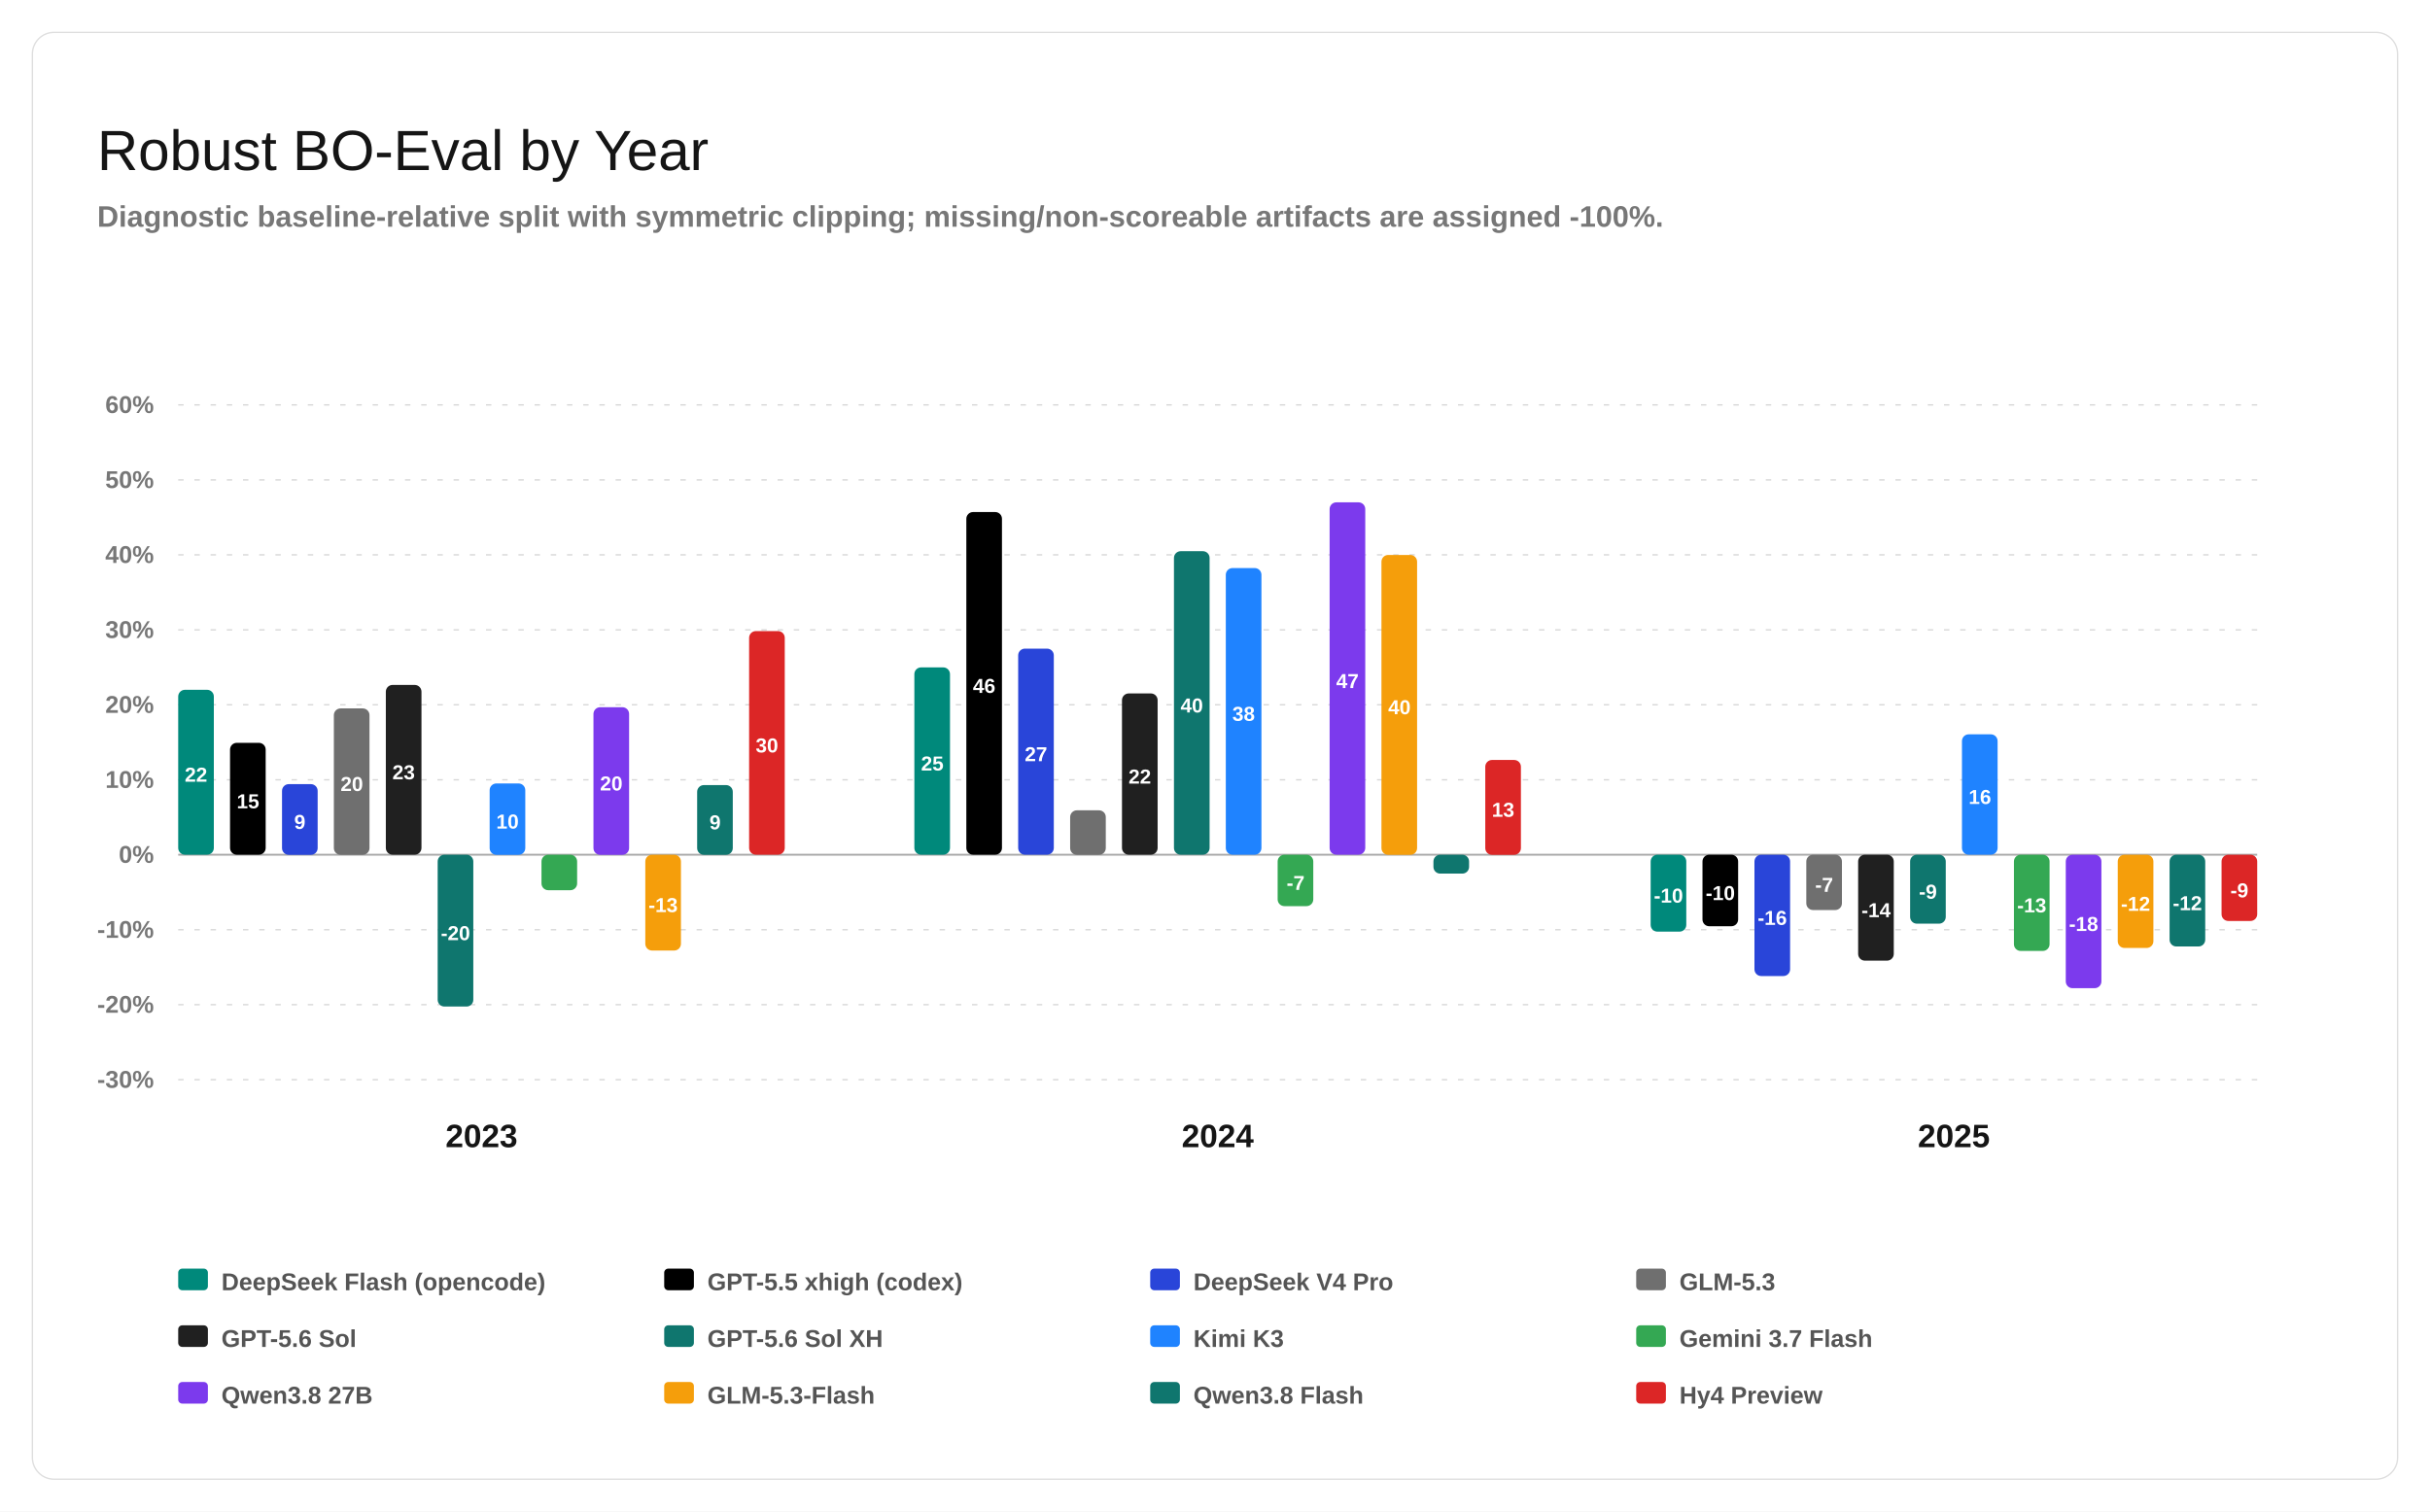
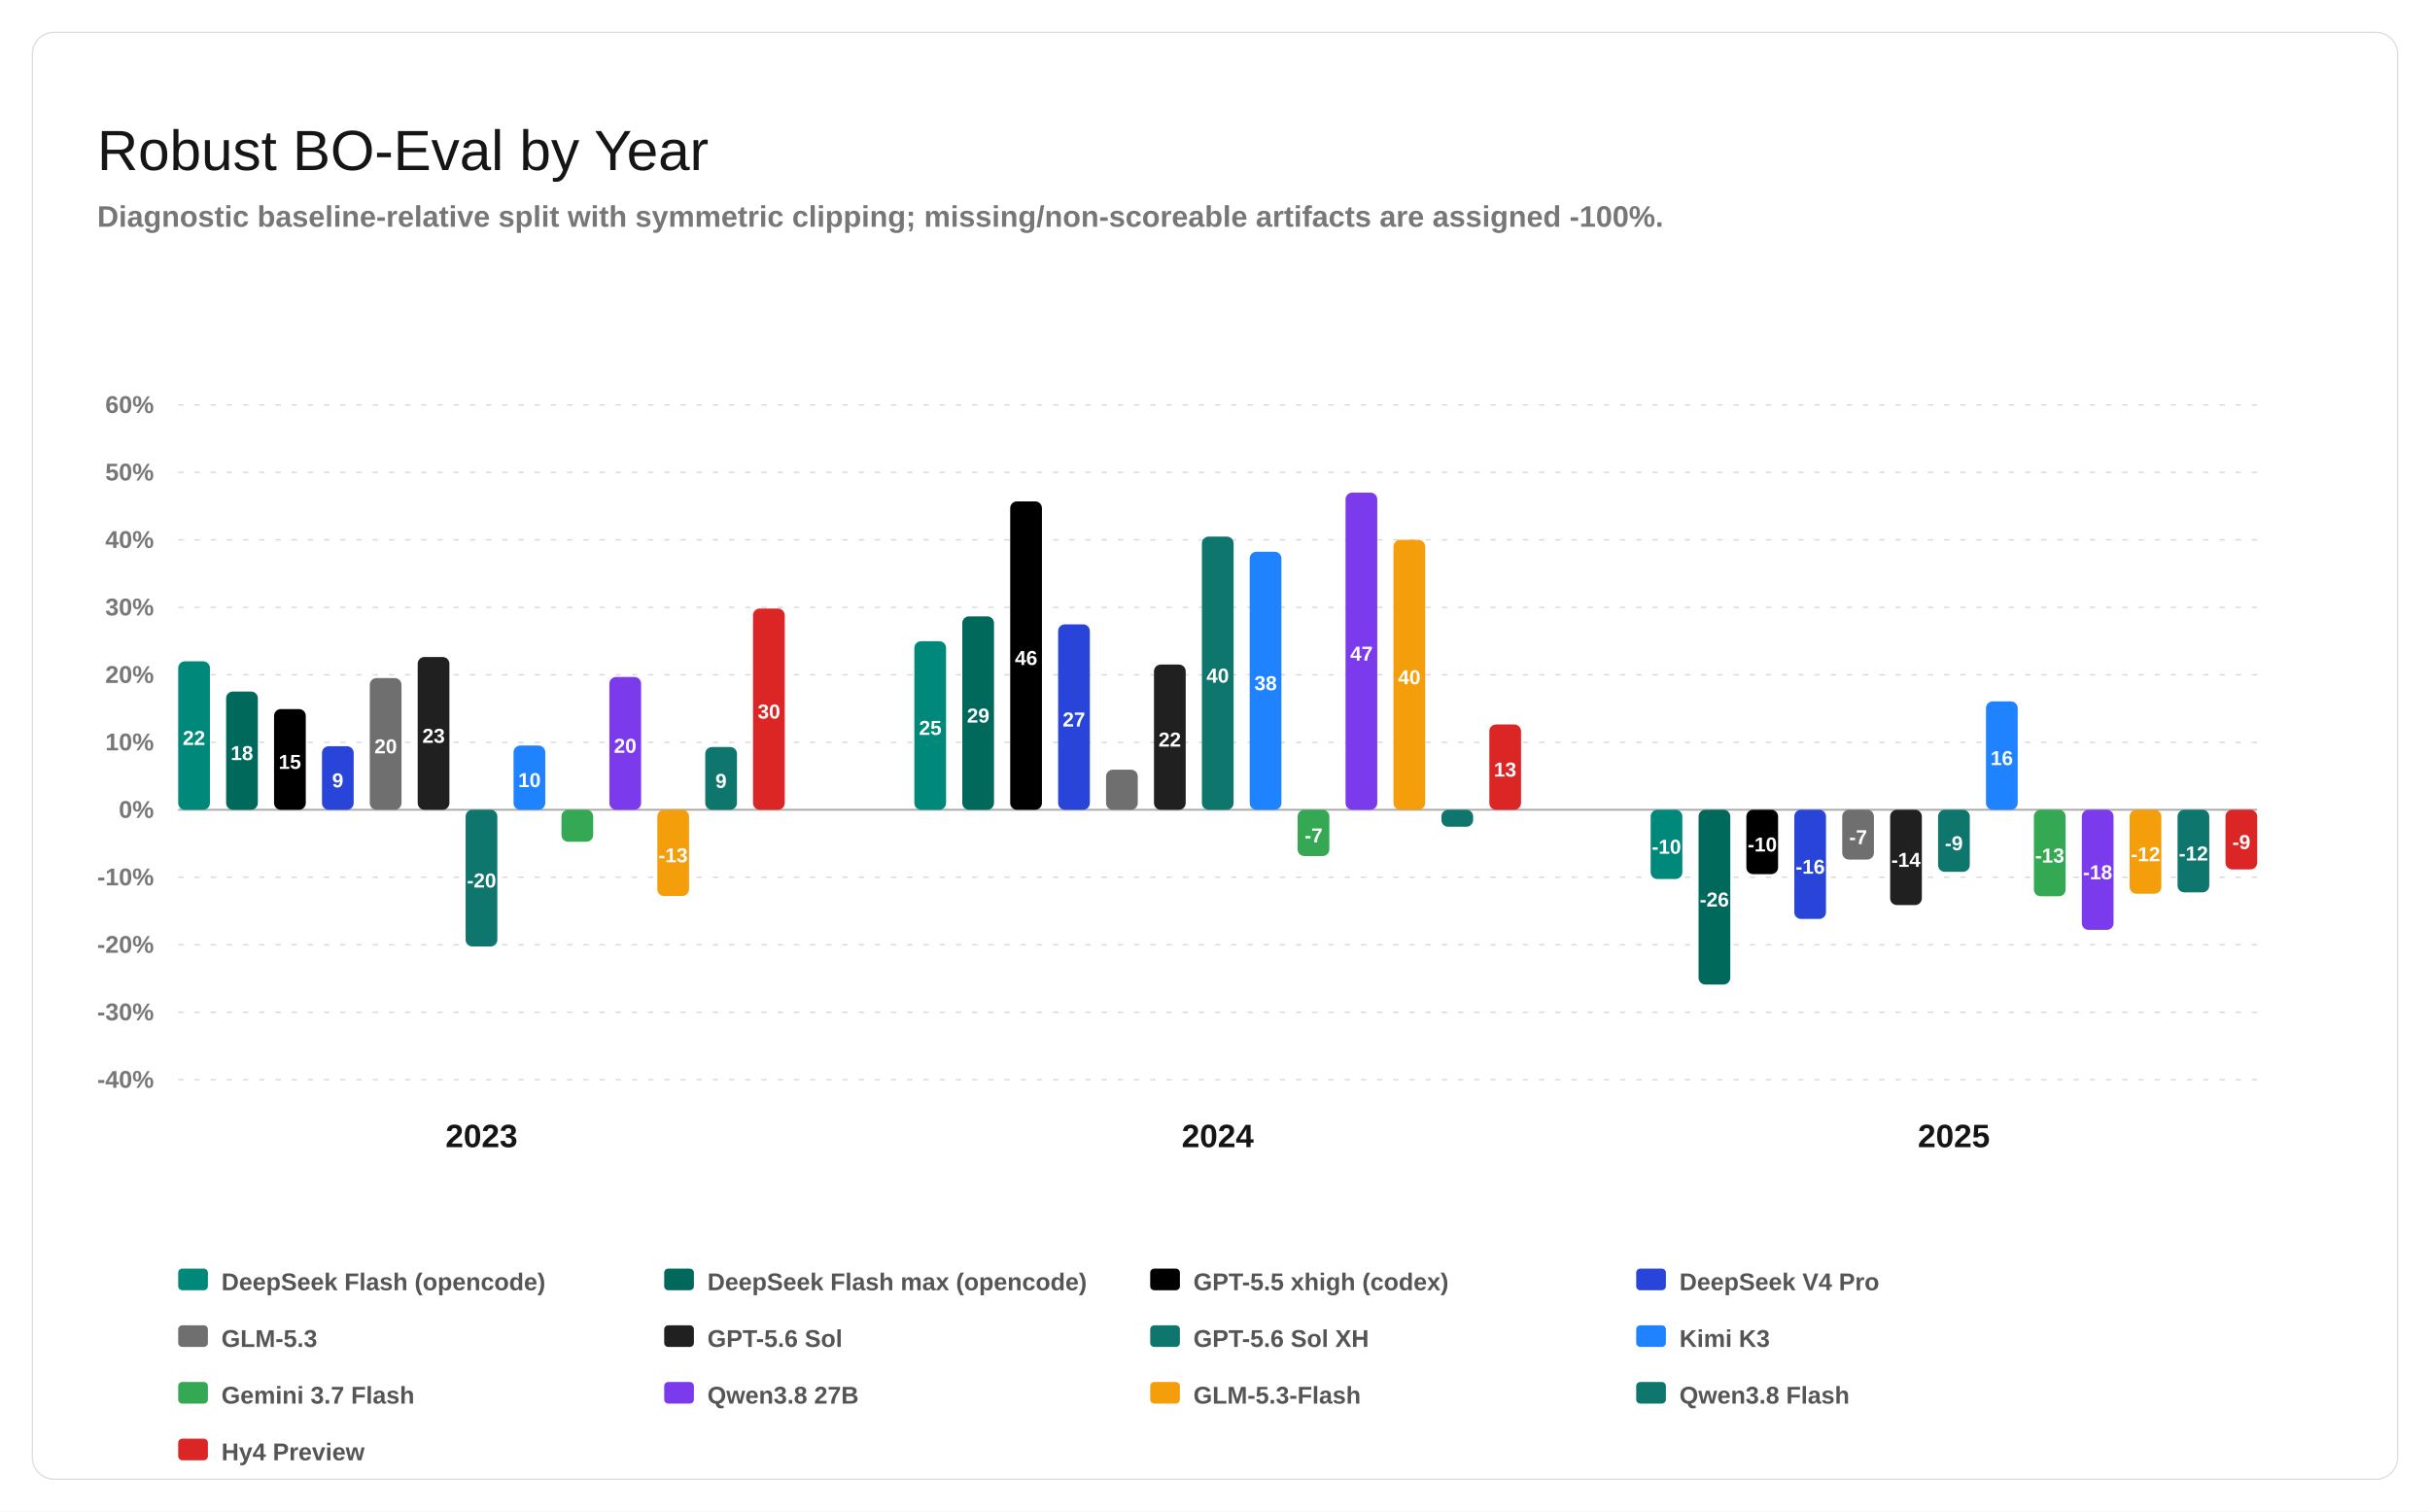
<svg xmlns="http://www.w3.org/2000/svg" width="1800" height="1120" viewBox="0 0 1800 1120" role="img">
  <style>
      .title { font-family: Georgia, Times, serif; font-size: 42px; font-weight: 500; fill: #050505; }
      .subtitle { font-family: Arial, Helvetica, sans-serif; font-size: 22px; fill: #777777; font-weight: 650; }
      .axis { font-family: Arial, Helvetica, sans-serif; font-size: 18px; fill: #777777; font-weight: 650; }
      .axis-title { font-family: Arial, Helvetica, sans-serif; font-size: 22px; fill: #111111; font-weight: 720; }
      .label { font-family: Arial, Helvetica, sans-serif; font-size: 19px; fill: #151515; font-weight: 700; }
      .small { font-family: Arial, Helvetica, sans-serif; font-size: 18px; fill: #777777; font-weight: 650; }
    </style>
  <rect width="1800" height="1120" fill="#ffffff" />
  <rect x="24.0" y="24.0" width="1752.0" height="1072.0" fill="#ffffff" rx="16.0" stroke="#dedede" />
  <text x="72.0" y="126.0" text-anchor="start" font-family="Arial, Helvetica, sans-serif" font-size="42" font-weight="500" fill="#151515">Robust BO-Eval by Year</text>
  <text x="72.0" y="168.0" text-anchor="start" font-family="Arial, Helvetica, sans-serif" font-size="22" font-weight="650" fill="#777777">Diagnostic baseline-relative split with symmetric clipping; missing/non-scoreable artifacts are assigned -100%.</text>
  <line x1="132.0" y1="800.0" x2="1672.0" y2="800.0" stroke="#d7d7d7" stroke-width="1.0" stroke-dasharray="4 8" />
-   <text x="114.0" y="806.0" text-anchor="end" font-family="Arial, Helvetica, sans-serif" font-size="18" font-weight="600" fill="#777777">-30%</text>
-   <line x1="132.0" y1="744.4" x2="1672.0" y2="744.4" stroke="#d7d7d7" stroke-width="1.0" stroke-dasharray="4 8" />
-   <text x="114.0" y="750.4" text-anchor="end" font-family="Arial, Helvetica, sans-serif" font-size="18" font-weight="600" fill="#777777">-20%</text>
-   <line x1="132.0" y1="688.9" x2="1672.0" y2="688.9" stroke="#d7d7d7" stroke-width="1.0" stroke-dasharray="4 8" />
-   <text x="114.0" y="694.9" text-anchor="end" font-family="Arial, Helvetica, sans-serif" font-size="18" font-weight="600" fill="#777777">-10%</text>
-   <line x1="132.0" y1="633.3" x2="1672.0" y2="633.3" stroke="#aaaaaa" stroke-width="1.4" />
-   <text x="114.0" y="639.3" text-anchor="end" font-family="Arial, Helvetica, sans-serif" font-size="18" font-weight="600" fill="#777777">0%</text>
-   <line x1="132.0" y1="577.8" x2="1672.0" y2="577.8" stroke="#d7d7d7" stroke-width="1.0" stroke-dasharray="4 8" />
-   <text x="114.0" y="583.8" text-anchor="end" font-family="Arial, Helvetica, sans-serif" font-size="18" font-weight="600" fill="#777777">10%</text>
-   <line x1="132.0" y1="522.2" x2="1672.0" y2="522.2" stroke="#d7d7d7" stroke-width="1.0" stroke-dasharray="4 8" />
-   <text x="114.0" y="528.2" text-anchor="end" font-family="Arial, Helvetica, sans-serif" font-size="18" font-weight="600" fill="#777777">20%</text>
-   <line x1="132.0" y1="466.7" x2="1672.0" y2="466.7" stroke="#d7d7d7" stroke-width="1.0" stroke-dasharray="4 8" />
-   <text x="114.0" y="472.7" text-anchor="end" font-family="Arial, Helvetica, sans-serif" font-size="18" font-weight="600" fill="#777777">30%</text>
-   <line x1="132.0" y1="411.1" x2="1672.0" y2="411.1" stroke="#d7d7d7" stroke-width="1.0" stroke-dasharray="4 8" />
-   <text x="114.0" y="417.1" text-anchor="end" font-family="Arial, Helvetica, sans-serif" font-size="18" font-weight="600" fill="#777777">40%</text>
-   <line x1="132.0" y1="355.6" x2="1672.0" y2="355.6" stroke="#d7d7d7" stroke-width="1.0" stroke-dasharray="4 8" />
-   <text x="114.0" y="361.6" text-anchor="end" font-family="Arial, Helvetica, sans-serif" font-size="18" font-weight="600" fill="#777777">50%</text>
+   <text x="114.0" y="806.0" text-anchor="end" font-family="Arial, Helvetica, sans-serif" font-size="18" font-weight="600" fill="#777777">-40%</text>
+   <line x1="132.0" y1="750.0" x2="1672.0" y2="750.0" stroke="#d7d7d7" stroke-width="1.0" stroke-dasharray="4 8" />
+   <text x="114.0" y="756.0" text-anchor="end" font-family="Arial, Helvetica, sans-serif" font-size="18" font-weight="600" fill="#777777">-30%</text>
+   <line x1="132.0" y1="700.0" x2="1672.0" y2="700.0" stroke="#d7d7d7" stroke-width="1.0" stroke-dasharray="4 8" />
+   <text x="114.0" y="706.0" text-anchor="end" font-family="Arial, Helvetica, sans-serif" font-size="18" font-weight="600" fill="#777777">-20%</text>
+   <line x1="132.0" y1="650.0" x2="1672.0" y2="650.0" stroke="#d7d7d7" stroke-width="1.0" stroke-dasharray="4 8" />
+   <text x="114.0" y="656.0" text-anchor="end" font-family="Arial, Helvetica, sans-serif" font-size="18" font-weight="600" fill="#777777">-10%</text>
+   <line x1="132.0" y1="600.0" x2="1672.0" y2="600.0" stroke="#aaaaaa" stroke-width="1.4" />
+   <text x="114.0" y="606.0" text-anchor="end" font-family="Arial, Helvetica, sans-serif" font-size="18" font-weight="600" fill="#777777">0%</text>
+   <line x1="132.0" y1="550.0" x2="1672.0" y2="550.0" stroke="#d7d7d7" stroke-width="1.0" stroke-dasharray="4 8" />
+   <text x="114.0" y="556.0" text-anchor="end" font-family="Arial, Helvetica, sans-serif" font-size="18" font-weight="600" fill="#777777">10%</text>
+   <line x1="132.0" y1="500.0" x2="1672.0" y2="500.0" stroke="#d7d7d7" stroke-width="1.0" stroke-dasharray="4 8" />
+   <text x="114.0" y="506.0" text-anchor="end" font-family="Arial, Helvetica, sans-serif" font-size="18" font-weight="600" fill="#777777">20%</text>
+   <line x1="132.0" y1="450.0" x2="1672.0" y2="450.0" stroke="#d7d7d7" stroke-width="1.0" stroke-dasharray="4 8" />
+   <text x="114.0" y="456.0" text-anchor="end" font-family="Arial, Helvetica, sans-serif" font-size="18" font-weight="600" fill="#777777">30%</text>
+   <line x1="132.0" y1="400.0" x2="1672.0" y2="400.0" stroke="#d7d7d7" stroke-width="1.0" stroke-dasharray="4 8" />
+   <text x="114.0" y="406.0" text-anchor="end" font-family="Arial, Helvetica, sans-serif" font-size="18" font-weight="600" fill="#777777">40%</text>
+   <line x1="132.0" y1="350.0" x2="1672.0" y2="350.0" stroke="#d7d7d7" stroke-width="1.0" stroke-dasharray="4 8" />
+   <text x="114.0" y="356.0" text-anchor="end" font-family="Arial, Helvetica, sans-serif" font-size="18" font-weight="600" fill="#777777">50%</text>
  <line x1="132.0" y1="300.0" x2="1672.0" y2="300.0" stroke="#d7d7d7" stroke-width="1.0" stroke-dasharray="4 8" />
  <text x="114.0" y="306.0" text-anchor="end" font-family="Arial, Helvetica, sans-serif" font-size="18" font-weight="600" fill="#777777">60%</text>
  <text x="356.7" y="850.0" text-anchor="middle" font-family="Arial, Helvetica, sans-serif" font-size="24" font-weight="800" fill="#151515">2023</text>
-   <rect x="132.0" y="511.1" width="26.4" height="122.2" fill="#00897b" rx="5.0" />
-   <text x="145.2" y="579.2" text-anchor="middle" font-family="Arial, Helvetica, sans-serif" font-size="15" font-weight="800" fill="#ffffff">22</text>
-   <rect x="170.4" y="550.4" width="26.4" height="82.9" fill="#000000" rx="5.0" />
-   <text x="183.7" y="598.9" text-anchor="middle" font-family="Arial, Helvetica, sans-serif" font-size="15" font-weight="800" fill="#ffffff">15</text>
-   <rect x="208.9" y="581.0" width="26.4" height="52.4" fill="#2945d9" rx="5.0" />
-   <text x="222.1" y="614.2" text-anchor="middle" font-family="Arial, Helvetica, sans-serif" font-size="15" font-weight="800" fill="#ffffff">9</text>
-   <rect x="247.3" y="524.9" width="26.4" height="108.5" fill="#6f6f6f" rx="5.0" />
-   <text x="260.6" y="586.1" text-anchor="middle" font-family="Arial, Helvetica, sans-serif" font-size="15" font-weight="800" fill="#ffffff">20</text>
-   <rect x="285.8" y="507.5" width="26.4" height="125.8" fill="#202020" rx="5.0" />
-   <text x="299.0" y="577.4" text-anchor="middle" font-family="Arial, Helvetica, sans-serif" font-size="15" font-weight="800" fill="#ffffff">23</text>
-   <rect x="324.2" y="633.3" width="26.4" height="112.5" fill="#0f766e" rx="5.0" />
-   <text x="337.4" y="696.6" text-anchor="middle" font-family="Arial, Helvetica, sans-serif" font-size="15" font-weight="800" fill="#ffffff">-20</text>
-   <rect x="362.7" y="580.5" width="26.4" height="52.9" fill="#1f83ff" rx="5.0" />
-   <text x="375.9" y="613.9" text-anchor="middle" font-family="Arial, Helvetica, sans-serif" font-size="15" font-weight="800" fill="#ffffff">10</text>
-   <rect x="401.1" y="633.3" width="26.4" height="26.3" fill="#34a853" rx="5.0" />
-   <rect x="439.6" y="524.0" width="26.4" height="109.4" fill="#7c3aed" rx="5.0" />
-   <text x="452.8" y="585.7" text-anchor="middle" font-family="Arial, Helvetica, sans-serif" font-size="15" font-weight="800" fill="#ffffff">20</text>
-   <rect x="478.0" y="633.3" width="26.4" height="71.0" fill="#f59e0b" rx="5.0" />
-   <text x="491.2" y="675.8" text-anchor="middle" font-family="Arial, Helvetica, sans-serif" font-size="15" font-weight="800" fill="#ffffff">-13</text>
-   <rect x="516.4" y="581.7" width="26.4" height="51.7" fill="#0f766e" rx="5.0" />
-   <text x="529.7" y="614.5" text-anchor="middle" font-family="Arial, Helvetica, sans-serif" font-size="15" font-weight="800" fill="#ffffff">9</text>
-   <rect x="554.9" y="467.6" width="26.4" height="165.7" fill="#dc2626" rx="5.0" />
-   <text x="568.1" y="557.5" text-anchor="middle" font-family="Arial, Helvetica, sans-serif" font-size="15" font-weight="800" fill="#ffffff">30</text>
+   <rect x="132.0" y="490.0" width="23.5" height="110.0" fill="#00897b" rx="5.0" />
+   <text x="143.7" y="552.0" text-anchor="middle" font-family="Arial, Helvetica, sans-serif" font-size="15" font-weight="800" fill="#ffffff">22</text>
+   <rect x="167.5" y="512.4" width="23.5" height="87.6" fill="#00695c" rx="5.0" />
+   <text x="179.2" y="563.2" text-anchor="middle" font-family="Arial, Helvetica, sans-serif" font-size="15" font-weight="800" fill="#ffffff">18</text>
+   <rect x="203.0" y="525.4" width="23.5" height="74.6" fill="#000000" rx="5.0" />
+   <text x="214.7" y="569.7" text-anchor="middle" font-family="Arial, Helvetica, sans-serif" font-size="15" font-weight="800" fill="#ffffff">15</text>
+   <rect x="238.5" y="552.9" width="23.5" height="47.1" fill="#2945d9" rx="5.0" />
+   <text x="250.2" y="583.4" text-anchor="middle" font-family="Arial, Helvetica, sans-serif" font-size="15" font-weight="800" fill="#ffffff">9</text>
+   <rect x="273.9" y="502.4" width="23.5" height="97.6" fill="#6f6f6f" rx="5.0" />
+   <text x="285.7" y="558.2" text-anchor="middle" font-family="Arial, Helvetica, sans-serif" font-size="15" font-weight="800" fill="#ffffff">20</text>
+   <rect x="309.4" y="486.8" width="23.5" height="113.2" fill="#202020" rx="5.0" />
+   <text x="321.2" y="550.4" text-anchor="middle" font-family="Arial, Helvetica, sans-serif" font-size="15" font-weight="800" fill="#ffffff">23</text>
+   <rect x="344.9" y="600.0" width="23.5" height="101.3" fill="#0f766e" rx="5.0" />
+   <text x="356.7" y="657.6" text-anchor="middle" font-family="Arial, Helvetica, sans-serif" font-size="15" font-weight="800" fill="#ffffff">-20</text>
+   <rect x="380.4" y="552.4" width="23.5" height="47.6" fill="#1f83ff" rx="5.0" />
+   <text x="392.2" y="583.2" text-anchor="middle" font-family="Arial, Helvetica, sans-serif" font-size="15" font-weight="800" fill="#ffffff">10</text>
+   <rect x="415.9" y="600.0" width="23.5" height="23.7" fill="#34a853" rx="5.0" />
+   <rect x="451.4" y="501.6" width="23.5" height="98.4" fill="#7c3aed" rx="5.0" />
+   <text x="463.1" y="557.8" text-anchor="middle" font-family="Arial, Helvetica, sans-serif" font-size="15" font-weight="800" fill="#ffffff">20</text>
+   <rect x="486.9" y="600.0" width="23.5" height="63.9" fill="#f59e0b" rx="5.0" />
+   <text x="498.6" y="638.9" text-anchor="middle" font-family="Arial, Helvetica, sans-serif" font-size="15" font-weight="800" fill="#ffffff">-13</text>
+   <rect x="522.4" y="553.5" width="23.5" height="46.5" fill="#0f766e" rx="5.0" />
+   <text x="534.1" y="583.8" text-anchor="middle" font-family="Arial, Helvetica, sans-serif" font-size="15" font-weight="800" fill="#ffffff">9</text>
+   <rect x="557.8" y="450.9" width="23.5" height="149.1" fill="#dc2626" rx="5.0" />
+   <text x="569.6" y="532.4" text-anchor="middle" font-family="Arial, Helvetica, sans-serif" font-size="15" font-weight="800" fill="#ffffff">30</text>
  <text x="902.0" y="850.0" text-anchor="middle" font-family="Arial, Helvetica, sans-serif" font-size="24" font-weight="800" fill="#151515">2024</text>
-   <rect x="677.3" y="494.5" width="26.4" height="138.8" fill="#00897b" rx="5.0" />
-   <text x="690.6" y="570.9" text-anchor="middle" font-family="Arial, Helvetica, sans-serif" font-size="15" font-weight="800" fill="#ffffff">25</text>
-   <rect x="715.8" y="379.4" width="26.4" height="253.9" fill="#000000" rx="5.0" />
-   <text x="729.0" y="513.4" text-anchor="middle" font-family="Arial, Helvetica, sans-serif" font-size="15" font-weight="800" fill="#ffffff">46</text>
-   <rect x="754.2" y="480.6" width="26.4" height="152.7" fill="#2945d9" rx="5.0" />
-   <text x="767.4" y="564.0" text-anchor="middle" font-family="Arial, Helvetica, sans-serif" font-size="15" font-weight="800" fill="#ffffff">27</text>
-   <rect x="792.7" y="600.4" width="26.4" height="33.0" fill="#6f6f6f" rx="5.0" />
-   <rect x="831.1" y="513.8" width="26.4" height="119.5" fill="#202020" rx="5.0" />
-   <text x="844.3" y="580.6" text-anchor="middle" font-family="Arial, Helvetica, sans-serif" font-size="15" font-weight="800" fill="#ffffff">22</text>
-   <rect x="869.6" y="408.4" width="26.4" height="224.9" fill="#0f766e" rx="5.0" />
-   <text x="882.8" y="527.9" text-anchor="middle" font-family="Arial, Helvetica, sans-serif" font-size="15" font-weight="800" fill="#ffffff">40</text>
-   <rect x="908.0" y="420.9" width="26.4" height="212.4" fill="#1f83ff" rx="5.0" />
-   <text x="921.2" y="534.1" text-anchor="middle" font-family="Arial, Helvetica, sans-serif" font-size="15" font-weight="800" fill="#ffffff">38</text>
-   <rect x="946.4" y="633.3" width="26.4" height="38.1" fill="#34a853" rx="5.0" />
-   <text x="959.7" y="659.4" text-anchor="middle" font-family="Arial, Helvetica, sans-serif" font-size="15" font-weight="800" fill="#ffffff">-7</text>
-   <rect x="984.9" y="372.2" width="26.4" height="261.1" fill="#7c3aed" rx="5.0" />
-   <text x="998.1" y="509.8" text-anchor="middle" font-family="Arial, Helvetica, sans-serif" font-size="15" font-weight="800" fill="#ffffff">47</text>
-   <rect x="1023.3" y="411.2" width="26.4" height="222.2" fill="#f59e0b" rx="5.0" />
-   <text x="1036.6" y="529.2" text-anchor="middle" font-family="Arial, Helvetica, sans-serif" font-size="15" font-weight="800" fill="#ffffff">40</text>
-   <rect x="1061.8" y="633.3" width="26.4" height="14.0" fill="#0f766e" rx="5.0" />
-   <rect x="1100.2" y="563.1" width="26.4" height="70.3" fill="#dc2626" rx="5.0" />
-   <text x="1113.4" y="605.2" text-anchor="middle" font-family="Arial, Helvetica, sans-serif" font-size="15" font-weight="800" fill="#ffffff">13</text>
+   <rect x="677.3" y="475.1" width="23.5" height="124.9" fill="#00897b" rx="5.0" />
+   <text x="689.1" y="544.5" text-anchor="middle" font-family="Arial, Helvetica, sans-serif" font-size="15" font-weight="800" fill="#ffffff">25</text>
+   <rect x="712.8" y="456.7" width="23.5" height="143.3" fill="#00695c" rx="5.0" />
+   <text x="724.6" y="535.4" text-anchor="middle" font-family="Arial, Helvetica, sans-serif" font-size="15" font-weight="800" fill="#ffffff">29</text>
+   <rect x="748.3" y="371.5" width="23.5" height="228.5" fill="#000000" rx="5.0" />
+   <text x="760.1" y="492.7" text-anchor="middle" font-family="Arial, Helvetica, sans-serif" font-size="15" font-weight="800" fill="#ffffff">46</text>
+   <rect x="783.8" y="462.6" width="23.5" height="137.4" fill="#2945d9" rx="5.0" />
+   <text x="795.5" y="538.3" text-anchor="middle" font-family="Arial, Helvetica, sans-serif" font-size="15" font-weight="800" fill="#ffffff">27</text>
+   <rect x="819.3" y="570.3" width="23.5" height="29.7" fill="#6f6f6f" rx="5.0" />
+   <rect x="854.8" y="492.4" width="23.5" height="107.6" fill="#202020" rx="5.0" />
+   <text x="866.5" y="553.2" text-anchor="middle" font-family="Arial, Helvetica, sans-serif" font-size="15" font-weight="800" fill="#ffffff">22</text>
+   <rect x="890.3" y="397.6" width="23.5" height="202.4" fill="#0f766e" rx="5.0" />
+   <text x="902.0" y="505.8" text-anchor="middle" font-family="Arial, Helvetica, sans-serif" font-size="15" font-weight="800" fill="#ffffff">40</text>
+   <rect x="925.7" y="408.8" width="23.5" height="191.2" fill="#1f83ff" rx="5.0" />
+   <text x="937.5" y="511.4" text-anchor="middle" font-family="Arial, Helvetica, sans-serif" font-size="15" font-weight="800" fill="#ffffff">38</text>
+   <rect x="961.2" y="600.0" width="23.5" height="34.3" fill="#34a853" rx="5.0" />
+   <text x="973.0" y="624.2" text-anchor="middle" font-family="Arial, Helvetica, sans-serif" font-size="15" font-weight="800" fill="#ffffff">-7</text>
+   <rect x="996.7" y="365.0" width="23.5" height="235.0" fill="#7c3aed" rx="5.0" />
+   <text x="1008.5" y="489.5" text-anchor="middle" font-family="Arial, Helvetica, sans-serif" font-size="15" font-weight="800" fill="#ffffff">47</text>
+   <rect x="1032.2" y="400.0" width="23.5" height="200.0" fill="#f59e0b" rx="5.0" />
+   <text x="1043.9" y="507.0" text-anchor="middle" font-family="Arial, Helvetica, sans-serif" font-size="15" font-weight="800" fill="#ffffff">40</text>
+   <rect x="1067.7" y="600.0" width="23.5" height="12.6" fill="#0f766e" rx="5.0" />
+   <rect x="1103.2" y="536.8" width="23.5" height="63.2" fill="#dc2626" rx="5.0" />
+   <text x="1114.9" y="575.4" text-anchor="middle" font-family="Arial, Helvetica, sans-serif" font-size="15" font-weight="800" fill="#ffffff">13</text>
  <text x="1447.3" y="850.0" text-anchor="middle" font-family="Arial, Helvetica, sans-serif" font-size="24" font-weight="800" fill="#151515">2025</text>
-   <rect x="1222.7" y="633.3" width="26.4" height="57.0" fill="#00897b" rx="5.0" />
-   <text x="1235.9" y="668.8" text-anchor="middle" font-family="Arial, Helvetica, sans-serif" font-size="15" font-weight="800" fill="#ffffff">-10</text>
-   <rect x="1261.1" y="633.3" width="26.4" height="53.0" fill="#000000" rx="5.0" />
-   <text x="1274.3" y="666.9" text-anchor="middle" font-family="Arial, Helvetica, sans-serif" font-size="15" font-weight="800" fill="#ffffff">-10</text>
-   <rect x="1299.6" y="633.3" width="26.4" height="89.9" fill="#2945d9" rx="5.0" />
-   <text x="1312.8" y="685.3" text-anchor="middle" font-family="Arial, Helvetica, sans-serif" font-size="15" font-weight="800" fill="#ffffff">-16</text>
-   <rect x="1338.0" y="633.3" width="26.4" height="41.0" fill="#6f6f6f" rx="5.0" />
-   <text x="1351.2" y="660.8" text-anchor="middle" font-family="Arial, Helvetica, sans-serif" font-size="15" font-weight="800" fill="#ffffff">-7</text>
-   <rect x="1376.4" y="633.3" width="26.4" height="78.5" fill="#202020" rx="5.0" />
-   <text x="1389.7" y="679.6" text-anchor="middle" font-family="Arial, Helvetica, sans-serif" font-size="15" font-weight="800" fill="#ffffff">-14</text>
-   <rect x="1414.9" y="633.3" width="26.4" height="51.1" fill="#0f766e" rx="5.0" />
-   <text x="1428.1" y="665.9" text-anchor="middle" font-family="Arial, Helvetica, sans-serif" font-size="15" font-weight="800" fill="#ffffff">-9</text>
-   <rect x="1453.3" y="544.1" width="26.4" height="89.2" fill="#1f83ff" rx="5.0" />
-   <text x="1466.6" y="595.7" text-anchor="middle" font-family="Arial, Helvetica, sans-serif" font-size="15" font-weight="800" fill="#ffffff">16</text>
-   <rect x="1491.8" y="633.3" width="26.4" height="71.3" fill="#34a853" rx="5.0" />
-   <text x="1505.0" y="676.0" text-anchor="middle" font-family="Arial, Helvetica, sans-serif" font-size="15" font-weight="800" fill="#ffffff">-13</text>
-   <rect x="1530.2" y="633.3" width="26.4" height="98.9" fill="#7c3aed" rx="5.0" />
-   <text x="1543.4" y="689.8" text-anchor="middle" font-family="Arial, Helvetica, sans-serif" font-size="15" font-weight="800" fill="#ffffff">-18</text>
-   <rect x="1568.7" y="633.3" width="26.4" height="69.1" fill="#f59e0b" rx="5.0" />
-   <text x="1581.9" y="674.9" text-anchor="middle" font-family="Arial, Helvetica, sans-serif" font-size="15" font-weight="800" fill="#ffffff">-12</text>
-   <rect x="1607.1" y="633.3" width="26.4" height="68.0" fill="#0f766e" rx="5.0" />
-   <text x="1620.3" y="674.4" text-anchor="middle" font-family="Arial, Helvetica, sans-serif" font-size="15" font-weight="800" fill="#ffffff">-12</text>
-   <rect x="1645.6" y="633.3" width="26.4" height="49.1" fill="#dc2626" rx="5.0" />
-   <text x="1658.8" y="664.9" text-anchor="middle" font-family="Arial, Helvetica, sans-serif" font-size="15" font-weight="800" fill="#ffffff">-9</text>
+   <rect x="1222.7" y="600.0" width="23.5" height="51.3" fill="#00897b" rx="5.0" />
+   <text x="1234.4" y="632.6" text-anchor="middle" font-family="Arial, Helvetica, sans-serif" font-size="15" font-weight="800" fill="#ffffff">-10</text>
+   <rect x="1258.2" y="600.0" width="23.5" height="129.5" fill="#00695c" rx="5.0" />
+   <text x="1269.9" y="671.7" text-anchor="middle" font-family="Arial, Helvetica, sans-serif" font-size="15" font-weight="800" fill="#ffffff">-26</text>
+   <rect x="1293.6" y="600.0" width="23.5" height="47.7" fill="#000000" rx="5.0" />
+   <text x="1305.4" y="630.9" text-anchor="middle" font-family="Arial, Helvetica, sans-serif" font-size="15" font-weight="800" fill="#ffffff">-10</text>
+   <rect x="1329.1" y="600.0" width="23.5" height="80.9" fill="#2945d9" rx="5.0" />
+   <text x="1340.9" y="647.4" text-anchor="middle" font-family="Arial, Helvetica, sans-serif" font-size="15" font-weight="800" fill="#ffffff">-16</text>
+   <rect x="1364.6" y="600.0" width="23.5" height="36.9" fill="#6f6f6f" rx="5.0" />
+   <text x="1376.4" y="625.5" text-anchor="middle" font-family="Arial, Helvetica, sans-serif" font-size="15" font-weight="800" fill="#ffffff">-7</text>
+   <rect x="1400.1" y="600.0" width="23.5" height="70.6" fill="#202020" rx="5.0" />
+   <text x="1411.8" y="642.3" text-anchor="middle" font-family="Arial, Helvetica, sans-serif" font-size="15" font-weight="800" fill="#ffffff">-14</text>
+   <rect x="1435.6" y="600.0" width="23.5" height="46.0" fill="#0f766e" rx="5.0" />
+   <text x="1447.3" y="630.0" text-anchor="middle" font-family="Arial, Helvetica, sans-serif" font-size="15" font-weight="800" fill="#ffffff">-9</text>
+   <rect x="1471.1" y="519.7" width="23.5" height="80.3" fill="#1f83ff" rx="5.0" />
+   <text x="1482.8" y="566.9" text-anchor="middle" font-family="Arial, Helvetica, sans-serif" font-size="15" font-weight="800" fill="#ffffff">16</text>
+   <rect x="1506.6" y="600.0" width="23.5" height="64.1" fill="#34a853" rx="5.0" />
+   <text x="1518.3" y="639.1" text-anchor="middle" font-family="Arial, Helvetica, sans-serif" font-size="15" font-weight="800" fill="#ffffff">-13</text>
+   <rect x="1542.1" y="600.0" width="23.5" height="89.0" fill="#7c3aed" rx="5.0" />
+   <text x="1553.8" y="651.5" text-anchor="middle" font-family="Arial, Helvetica, sans-serif" font-size="15" font-weight="800" fill="#ffffff">-18</text>
+   <rect x="1577.5" y="600.0" width="23.5" height="62.2" fill="#f59e0b" rx="5.0" />
+   <text x="1589.3" y="638.1" text-anchor="middle" font-family="Arial, Helvetica, sans-serif" font-size="15" font-weight="800" fill="#ffffff">-12</text>
+   <rect x="1613.0" y="600.0" width="23.5" height="61.2" fill="#0f766e" rx="5.0" />
+   <text x="1624.8" y="637.6" text-anchor="middle" font-family="Arial, Helvetica, sans-serif" font-size="15" font-weight="800" fill="#ffffff">-12</text>
+   <rect x="1648.5" y="600.0" width="23.5" height="44.2" fill="#dc2626" rx="5.0" />
+   <text x="1660.3" y="629.1" text-anchor="middle" font-family="Arial, Helvetica, sans-serif" font-size="15" font-weight="800" fill="#ffffff">-9</text>
  <rect x="132.0" y="940.0" width="22.0" height="16.0" fill="#00897b" rx="3.0" />
  <text x="164.0" y="956.0" text-anchor="start" font-family="Arial, Helvetica, sans-serif" font-size="18" font-weight="600" fill="#555555">DeepSeek Flash (opencode)</text>
-   <rect x="492.0" y="940.0" width="22.0" height="16.0" fill="#000000" rx="3.0" />
-   <text x="524.0" y="956.0" text-anchor="start" font-family="Arial, Helvetica, sans-serif" font-size="18" font-weight="600" fill="#555555">GPT-5.5 xhigh (codex)</text>
-   <rect x="852.0" y="940.0" width="22.0" height="16.0" fill="#2945d9" rx="3.0" />
-   <text x="884.0" y="956.0" text-anchor="start" font-family="Arial, Helvetica, sans-serif" font-size="18" font-weight="600" fill="#555555">DeepSeek V4 Pro</text>
-   <rect x="1212.0" y="940.0" width="22.0" height="16.0" fill="#6f6f6f" rx="3.0" />
-   <text x="1244.0" y="956.0" text-anchor="start" font-family="Arial, Helvetica, sans-serif" font-size="18" font-weight="600" fill="#555555">GLM-5.3</text>
-   <rect x="132.0" y="982.0" width="22.0" height="16.0" fill="#202020" rx="3.0" />
-   <text x="164.0" y="998.0" text-anchor="start" font-family="Arial, Helvetica, sans-serif" font-size="18" font-weight="600" fill="#555555">GPT-5.6 Sol</text>
-   <rect x="492.0" y="982.0" width="22.0" height="16.0" fill="#0f766e" rx="3.0" />
-   <text x="524.0" y="998.0" text-anchor="start" font-family="Arial, Helvetica, sans-serif" font-size="18" font-weight="600" fill="#555555">GPT-5.6 Sol XH</text>
-   <rect x="852.0" y="982.0" width="22.0" height="16.0" fill="#1f83ff" rx="3.0" />
-   <text x="884.0" y="998.0" text-anchor="start" font-family="Arial, Helvetica, sans-serif" font-size="18" font-weight="600" fill="#555555">Kimi K3</text>
-   <rect x="1212.0" y="982.0" width="22.0" height="16.0" fill="#34a853" rx="3.0" />
-   <text x="1244.0" y="998.0" text-anchor="start" font-family="Arial, Helvetica, sans-serif" font-size="18" font-weight="600" fill="#555555">Gemini 3.7 Flash</text>
-   <rect x="132.0" y="1024.0" width="22.0" height="16.0" fill="#7c3aed" rx="3.0" />
-   <text x="164.0" y="1040.0" text-anchor="start" font-family="Arial, Helvetica, sans-serif" font-size="18" font-weight="600" fill="#555555">Qwen3.8 27B</text>
-   <rect x="492.0" y="1024.0" width="22.0" height="16.0" fill="#f59e0b" rx="3.0" />
-   <text x="524.0" y="1040.0" text-anchor="start" font-family="Arial, Helvetica, sans-serif" font-size="18" font-weight="600" fill="#555555">GLM-5.3-Flash</text>
-   <rect x="852.0" y="1024.0" width="22.0" height="16.0" fill="#0f766e" rx="3.0" />
-   <text x="884.0" y="1040.0" text-anchor="start" font-family="Arial, Helvetica, sans-serif" font-size="18" font-weight="600" fill="#555555">Qwen3.8 Flash</text>
-   <rect x="1212.0" y="1024.0" width="22.0" height="16.0" fill="#dc2626" rx="3.0" />
-   <text x="1244.0" y="1040.0" text-anchor="start" font-family="Arial, Helvetica, sans-serif" font-size="18" font-weight="600" fill="#555555">Hy4 Preview</text>
+   <rect x="492.0" y="940.0" width="22.0" height="16.0" fill="#00695c" rx="3.0" />
+   <text x="524.0" y="956.0" text-anchor="start" font-family="Arial, Helvetica, sans-serif" font-size="18" font-weight="600" fill="#555555">DeepSeek Flash max (opencode)</text>
+   <rect x="852.0" y="940.0" width="22.0" height="16.0" fill="#000000" rx="3.0" />
+   <text x="884.0" y="956.0" text-anchor="start" font-family="Arial, Helvetica, sans-serif" font-size="18" font-weight="600" fill="#555555">GPT-5.5 xhigh (codex)</text>
+   <rect x="1212.0" y="940.0" width="22.0" height="16.0" fill="#2945d9" rx="3.0" />
+   <text x="1244.0" y="956.0" text-anchor="start" font-family="Arial, Helvetica, sans-serif" font-size="18" font-weight="600" fill="#555555">DeepSeek V4 Pro</text>
+   <rect x="132.0" y="982.0" width="22.0" height="16.0" fill="#6f6f6f" rx="3.0" />
+   <text x="164.0" y="998.0" text-anchor="start" font-family="Arial, Helvetica, sans-serif" font-size="18" font-weight="600" fill="#555555">GLM-5.3</text>
+   <rect x="492.0" y="982.0" width="22.0" height="16.0" fill="#202020" rx="3.0" />
+   <text x="524.0" y="998.0" text-anchor="start" font-family="Arial, Helvetica, sans-serif" font-size="18" font-weight="600" fill="#555555">GPT-5.6 Sol</text>
+   <rect x="852.0" y="982.0" width="22.0" height="16.0" fill="#0f766e" rx="3.0" />
+   <text x="884.0" y="998.0" text-anchor="start" font-family="Arial, Helvetica, sans-serif" font-size="18" font-weight="600" fill="#555555">GPT-5.6 Sol XH</text>
+   <rect x="1212.0" y="982.0" width="22.0" height="16.0" fill="#1f83ff" rx="3.0" />
+   <text x="1244.0" y="998.0" text-anchor="start" font-family="Arial, Helvetica, sans-serif" font-size="18" font-weight="600" fill="#555555">Kimi K3</text>
+   <rect x="132.0" y="1024.0" width="22.0" height="16.0" fill="#34a853" rx="3.0" />
+   <text x="164.0" y="1040.0" text-anchor="start" font-family="Arial, Helvetica, sans-serif" font-size="18" font-weight="600" fill="#555555">Gemini 3.7 Flash</text>
+   <rect x="492.0" y="1024.0" width="22.0" height="16.0" fill="#7c3aed" rx="3.0" />
+   <text x="524.0" y="1040.0" text-anchor="start" font-family="Arial, Helvetica, sans-serif" font-size="18" font-weight="600" fill="#555555">Qwen3.8 27B</text>
+   <rect x="852.0" y="1024.0" width="22.0" height="16.0" fill="#f59e0b" rx="3.0" />
+   <text x="884.0" y="1040.0" text-anchor="start" font-family="Arial, Helvetica, sans-serif" font-size="18" font-weight="600" fill="#555555">GLM-5.3-Flash</text>
+   <rect x="1212.0" y="1024.0" width="22.0" height="16.0" fill="#0f766e" rx="3.0" />
+   <text x="1244.0" y="1040.0" text-anchor="start" font-family="Arial, Helvetica, sans-serif" font-size="18" font-weight="600" fill="#555555">Qwen3.8 Flash</text>
+   <rect x="132.0" y="1066.0" width="22.0" height="16.0" fill="#dc2626" rx="3.0" />
+   <text x="164.0" y="1082.0" text-anchor="start" font-family="Arial, Helvetica, sans-serif" font-size="18" font-weight="600" fill="#555555">Hy4 Preview</text>
</svg>
